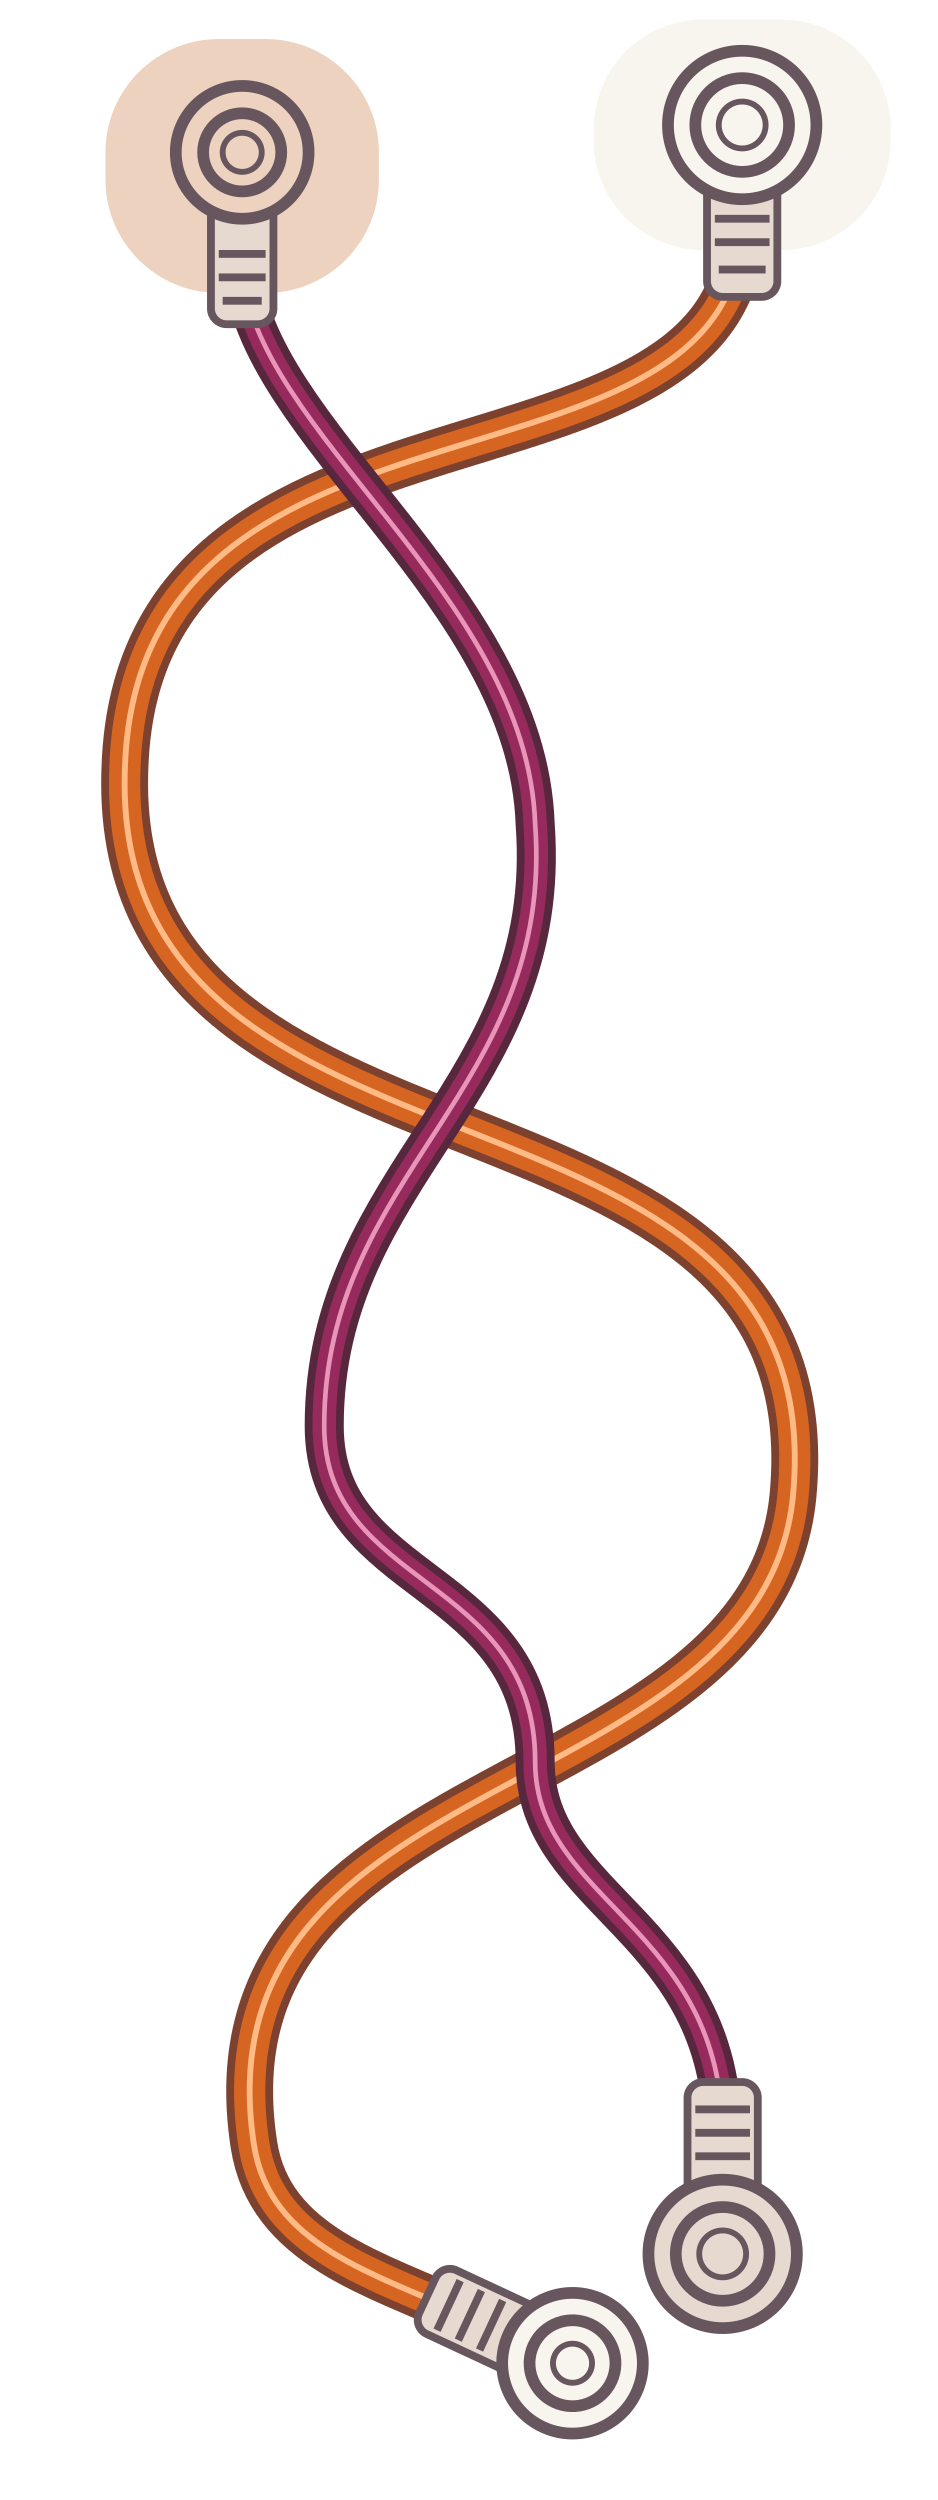
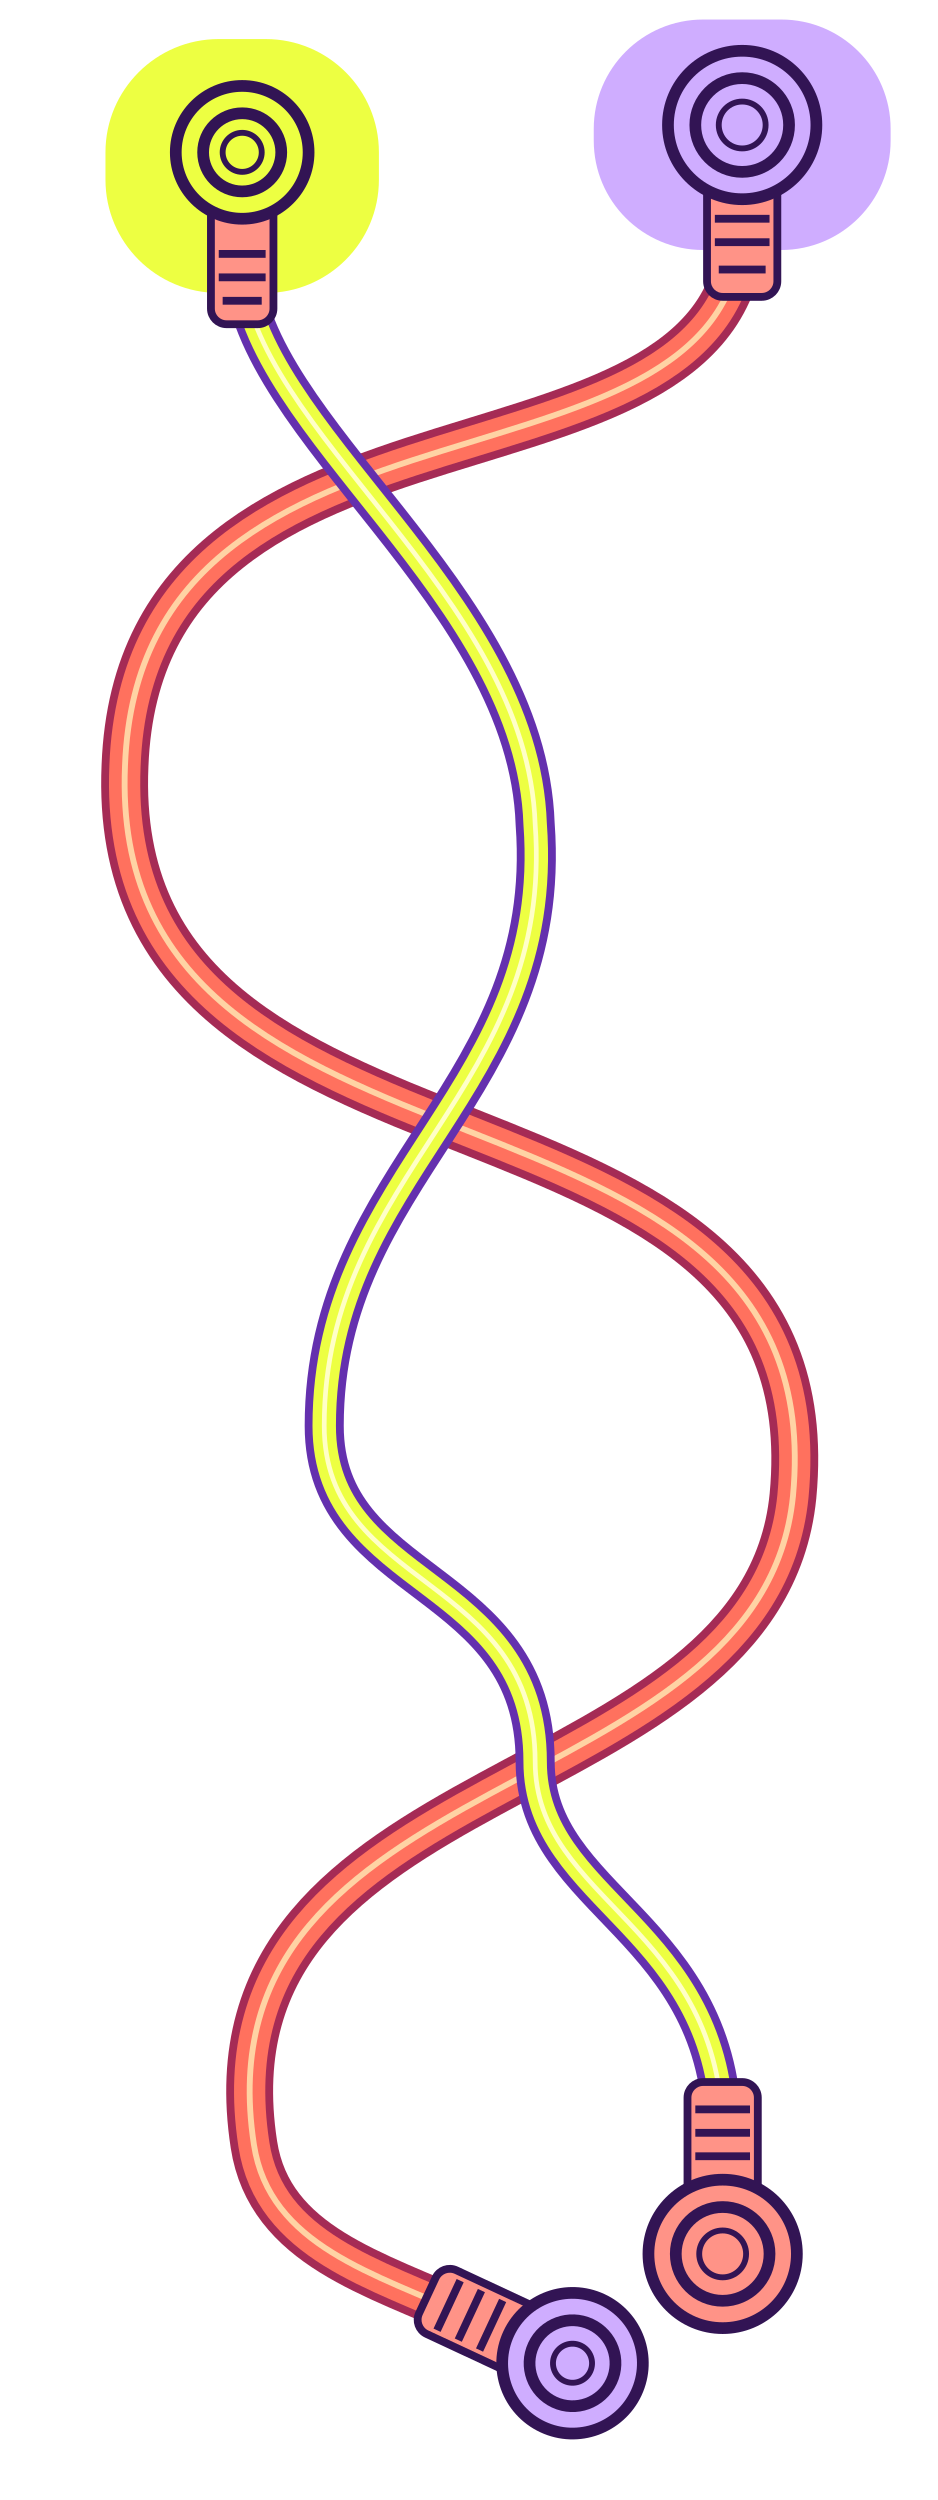
<svg xmlns="http://www.w3.org/2000/svg" viewBox="0 0 240 640" fill="none">
  <defs>
    <path id="orange-cord" d="M190 56 C191 133 36 91 32 196 C27 312 214 267 203 383 C195 463 50 451 65 549 C69 575 96 582 120 593" />
    <path id="berry-cord" d="M62 68 C64 110 135 152 137 211 C142 279 83 300 83 365 C83 407 137 403 137 451 C137 487 185 493 185 547" />
  </defs>
-   <rect x="152" y="5" width="76" height="59" rx="28" fill="#f8f4ee" />
-   <rect x="27" y="10" width="70" height="65" rx="29" fill="#edd2bf" />
+   <rect x="152" y="5" width="76" height="59" rx="28" fill="#cfadff" />
+   <rect x="27" y="10" width="70" height="65" rx="29" fill="#edff42" />
  <g stroke-linecap="round" stroke-linejoin="round">
-     <use href="#orange-cord" stroke="#7c422f" stroke-width="12" />
-     <use href="#orange-cord" stroke="#d76522" stroke-width="8" />
-     <use href="#orange-cord" stroke="#ffba85" stroke-width="1.5" />
-     <use href="#berry-cord" stroke="#57273e" stroke-width="10" />
-     <use href="#berry-cord" stroke="#962a5c" stroke-width="6" />
-     <use href="#berry-cord" stroke="#e994ba" stroke-width="1.2" />
+     <use href="#orange-cord" stroke="#a52b55" stroke-width="12" />
+     <use href="#orange-cord" stroke="#ff715e" stroke-width="8" />
+     <use href="#orange-cord" stroke="#ffd3a4" stroke-width="1.5" />
+     <use href="#berry-cord" stroke="#6430ae" stroke-width="10" />
+     <use href="#berry-cord" stroke="#edff42" stroke-width="6" />
+     <use href="#berry-cord" stroke="#ffffc7" stroke-width="1.2" />
  </g>
-   <g stroke="#67565d" stroke-width="2">
-     <rect x="181" y="42" width="18" height="34" rx="4" fill="#e6d9d0" />
+   <g stroke="#321454" stroke-width="2">
+     <rect x="181" y="42" width="18" height="34" rx="4" fill="#ff9387" />
    <path d="M183 56 H197 M183 62 H197 M184 69 H196" />
-     <rect x="54" y="51" width="16" height="32" rx="4" fill="#e6d9d0" />
+     <rect x="54" y="51" width="16" height="32" rx="4" fill="#ff9387" />
    <path d="M56 65 H68 M56 71 H68 M57 77 H67" />
-     <rect x="176" y="533" width="18" height="38" rx="4" fill="#e6d9d0" />
+     <rect x="176" y="533" width="18" height="38" rx="4" fill="#ff9387" />
    <path d="M178 540 H192 M178 546 H192 M178 552 H192" />
  </g>
-   <g stroke="#67565d">
-     <circle cx="190" cy="32" r="19" fill="#f8f4ee" stroke-width="3" />
+   <g stroke="#321454">
+     <circle cx="190" cy="32" r="19" fill="#cfadff" stroke-width="3" />
    <circle cx="190" cy="32" r="12" stroke-width="3" />
    <circle cx="190" cy="32" r="6" stroke-width="1.5" />
-     <circle cx="62" cy="39" r="17" fill="#edd2bf" stroke-width="3" />
+     <circle cx="62" cy="39" r="17" fill="#edff42" stroke-width="3" />
    <circle cx="62" cy="39" r="10" stroke-width="3" />
    <circle cx="62" cy="39" r="5" stroke-width="1.5" />
-     <circle cx="185" cy="577" r="19" fill="#e6d9d0" stroke-width="3" />
+     <circle cx="185" cy="577" r="19" fill="#ff9387" stroke-width="3" />
    <circle cx="185" cy="577" r="12" stroke-width="3" />
    <circle cx="185" cy="577" r="6" stroke-width="1.5" />
  </g>
-   <g transform="translate(123 594) rotate(-65)" stroke="#67565d" stroke-width="2">
-     <rect x="-9" y="-15" width="18" height="32" rx="4" fill="#e6d9d0" />
+   <g transform="translate(123 594) rotate(-65)" stroke="#321454" stroke-width="2">
+     <rect x="-9" y="-15" width="18" height="32" rx="4" fill="#ff9387" />
    <path d="M-7 -9 H7 M-7 -3 H7 M-7 3 H7" />
-     <circle cy="26" r="18" fill="#f8f4ee" stroke-width="3" />
+     <circle cy="26" r="18" fill="#cfadff" stroke-width="3" />
    <circle cy="26" r="11" stroke-width="3" />
    <circle cy="26" r="5" stroke-width="1.5" />
  </g>
</svg>
